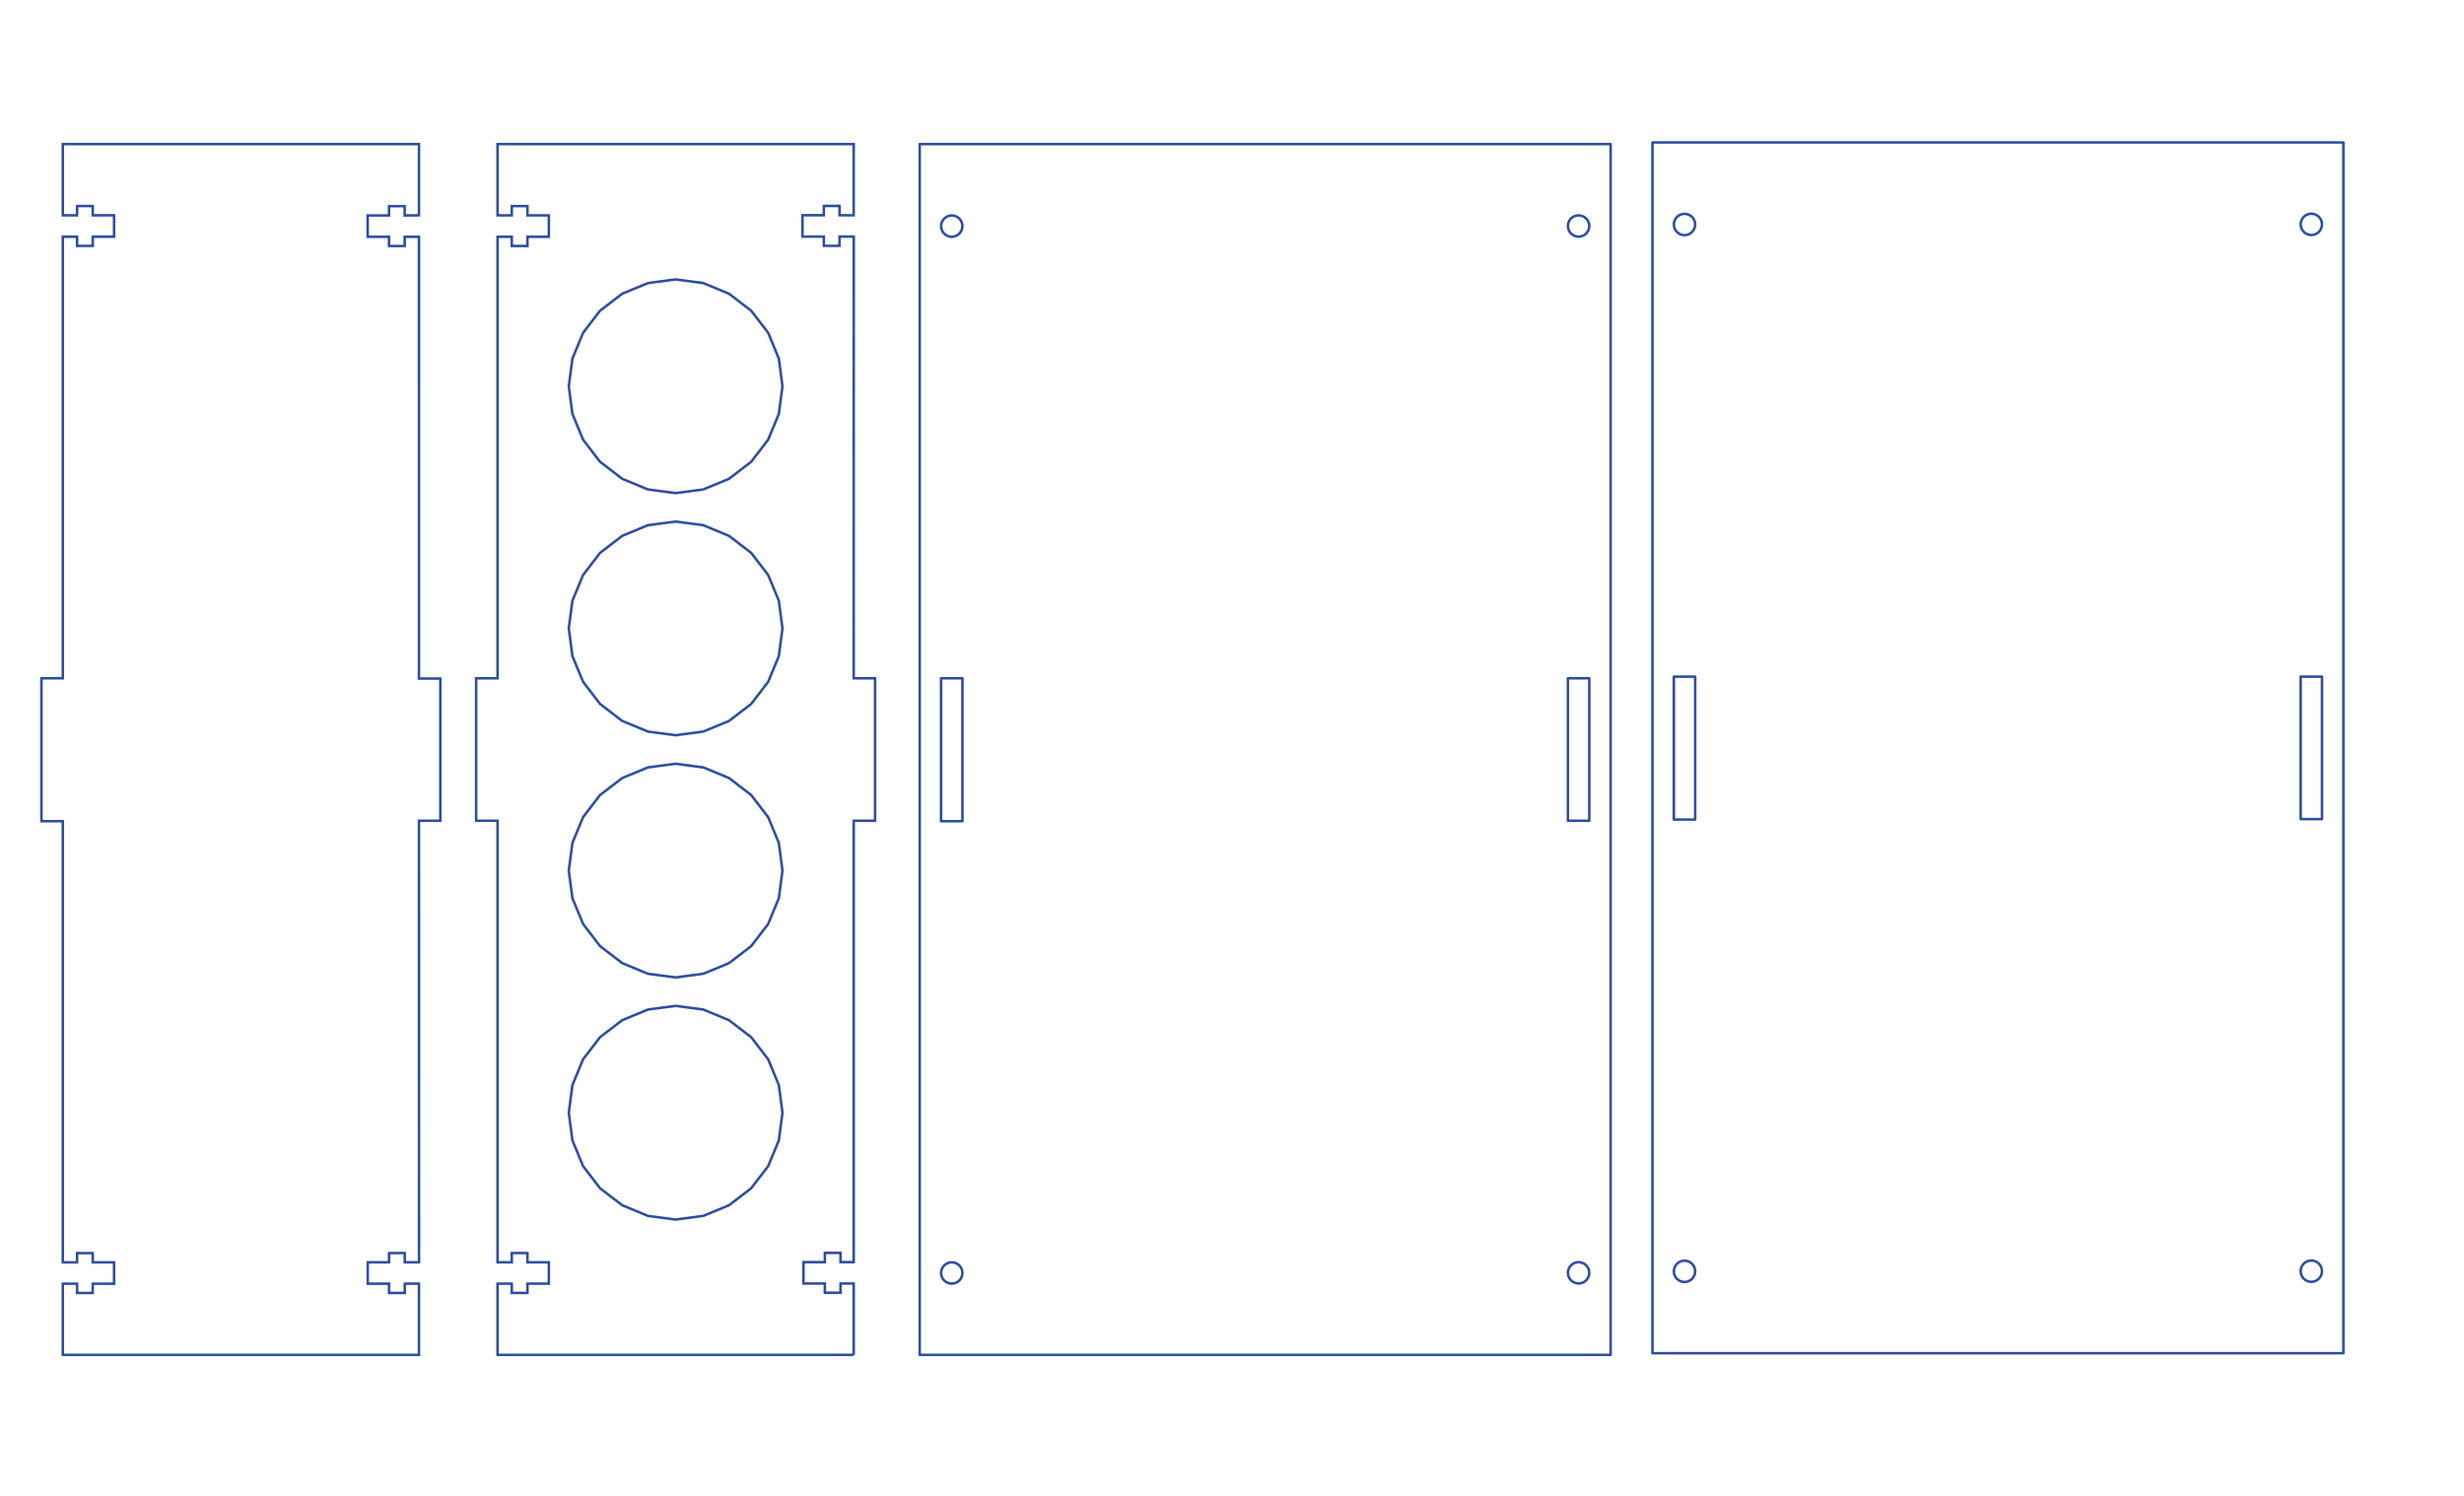
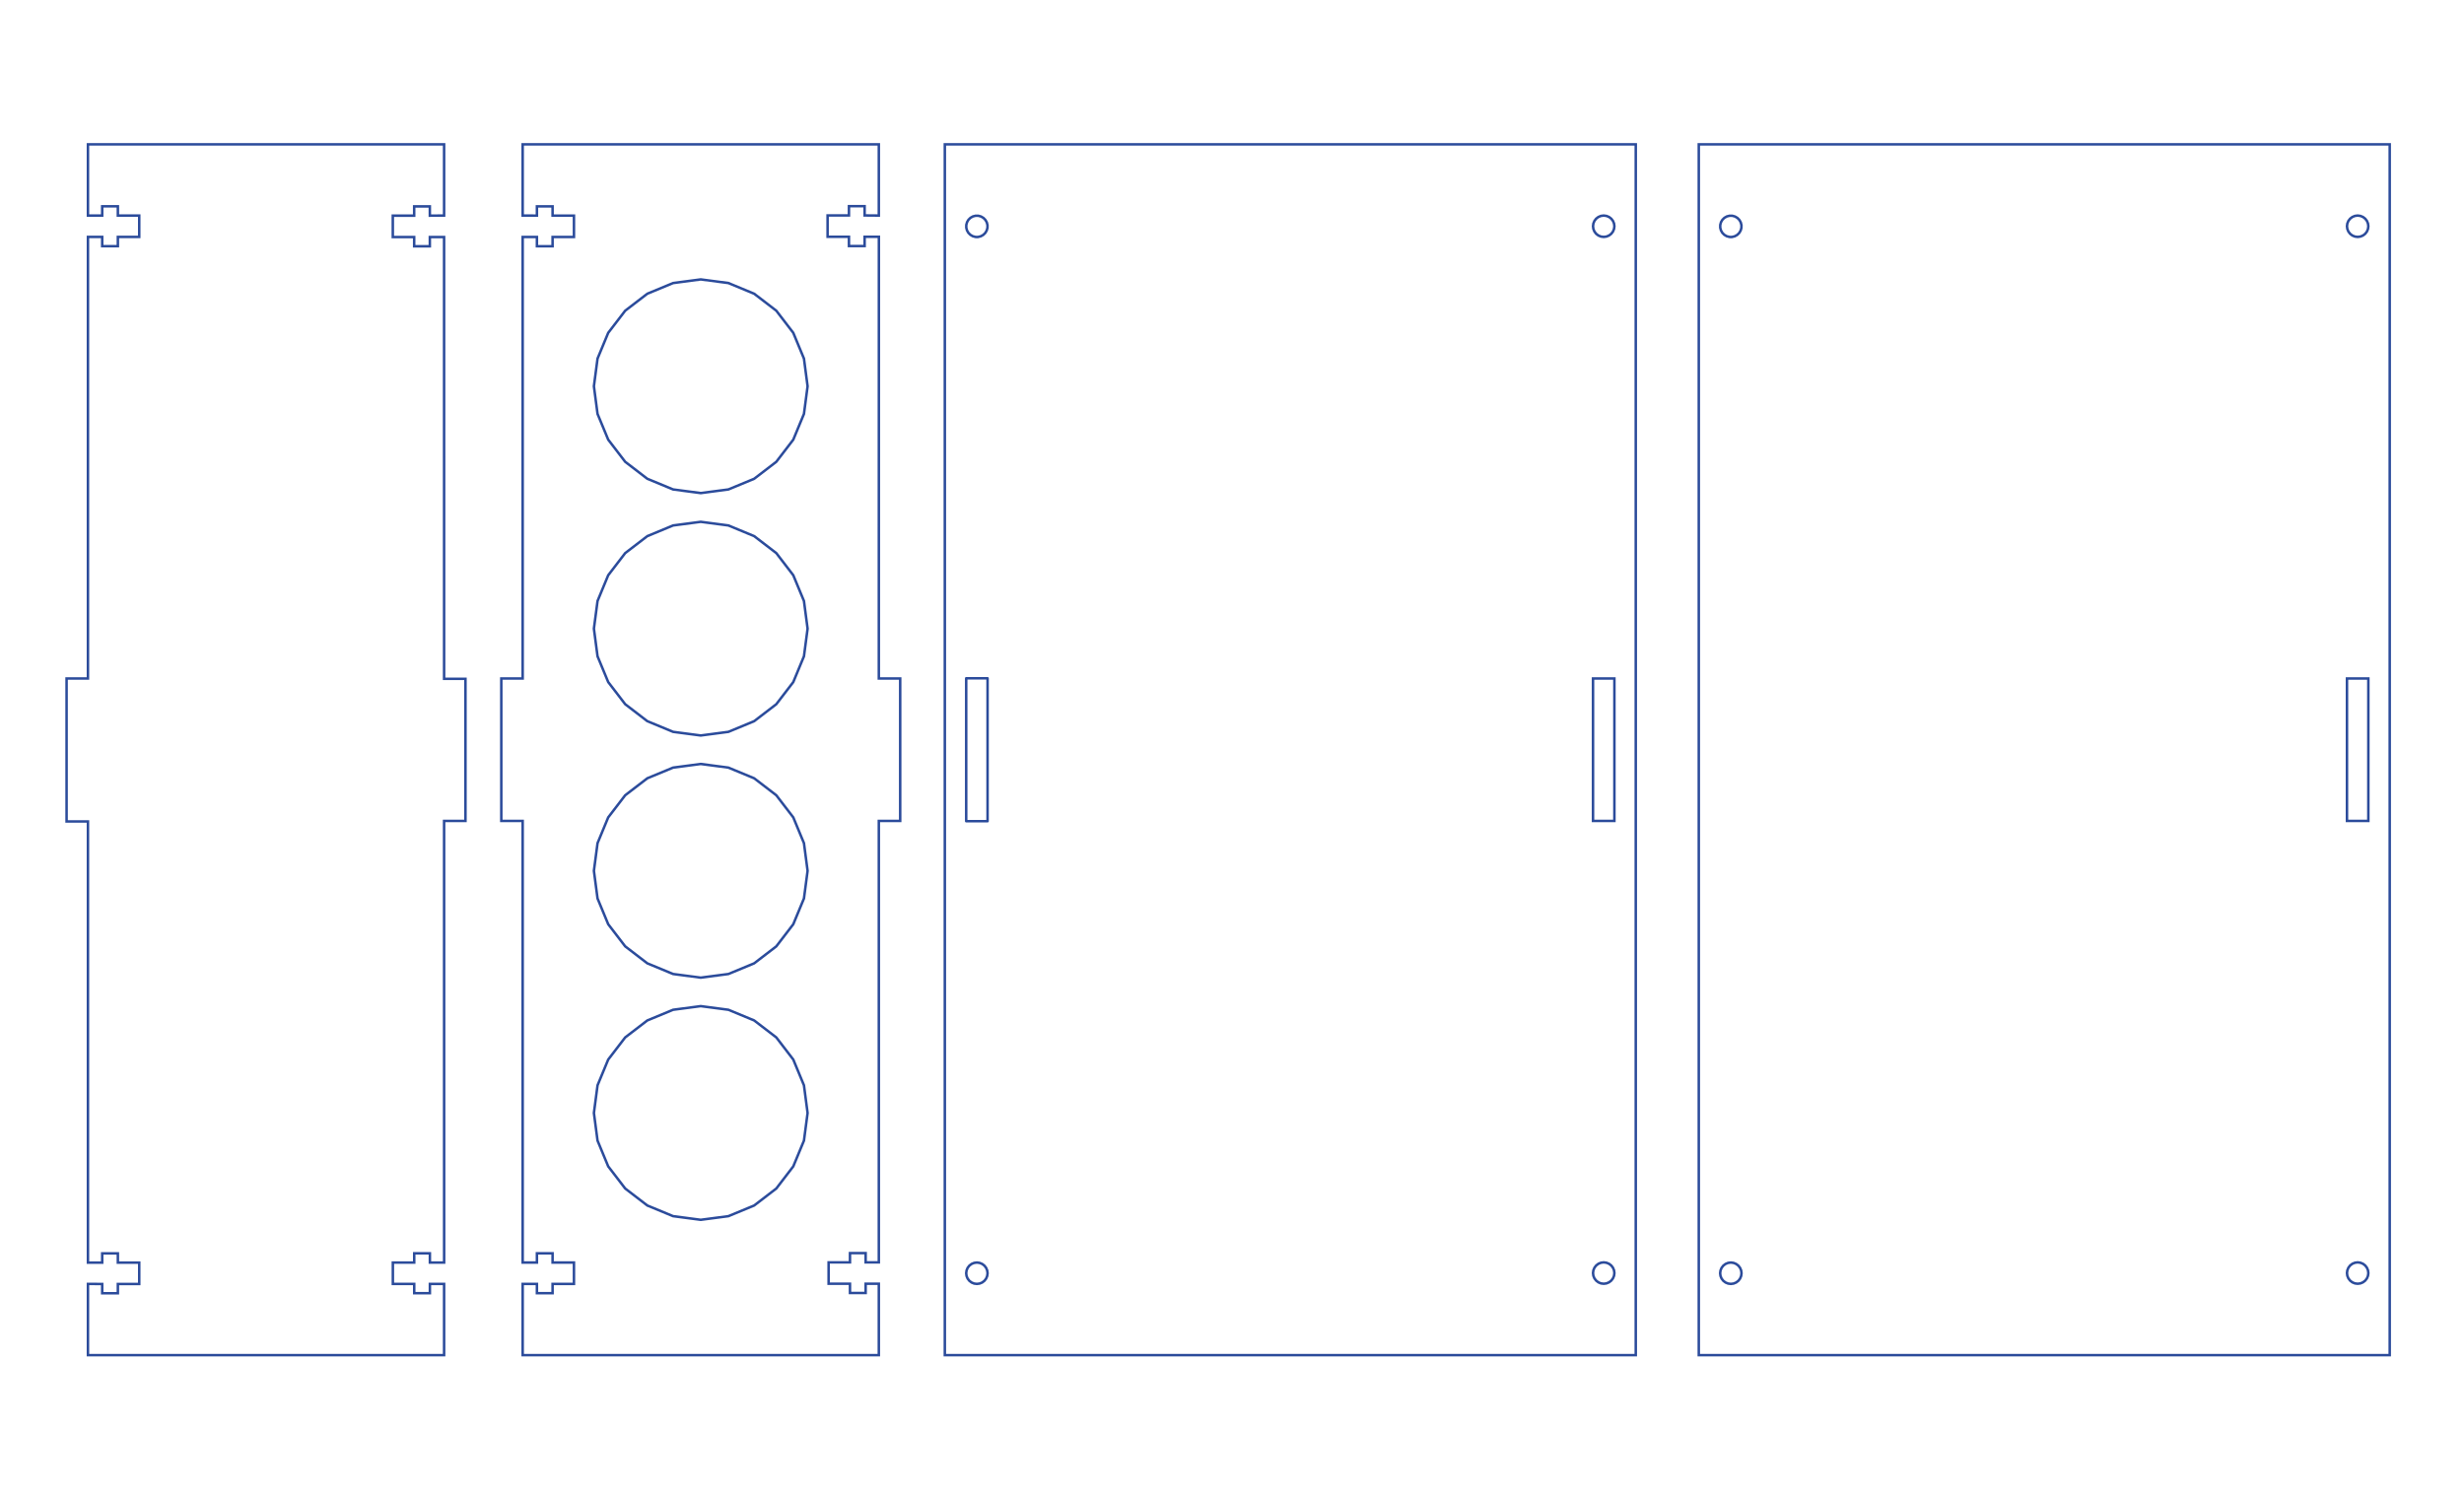
- <svg xmlns="http://www.w3.org/2000/svg" version="1.1" id="Layer_1" x="0px" y="0px" width="980.562px" height="595.28px" viewBox="0 0 980.562 595.28" enable-background="new 0 0 980.562 595.28" xml:space="preserve">
-   <path id="face0-cut" fill="none" stroke="#2B4B9B" stroke-miterlimit="10" d="M339.732,539.236v-28.412h-5.241v3.684h-6.236v-3.684  h-8.504v-8.504h8.504v-3.686h6.236v3.686h5.241V326.637h8.504v-56.692h-8.504l0.022-175.793h-5.67v3.685h-6.236v-3.685h-8.504  v-8.504h8.504v-3.685h6.236v3.685l5.647,0.045V57.347H198v28.346l5.669,0.028v-3.685h6.236v3.685h8.504v8.504h-8.504v3.685h-6.236  v-3.685H198v175.72h-8.504v56.692H198v175.748h5.669v-3.684h6.236v3.684h8.504v8.504h-8.504v3.686h-6.236v-3.686H198v28.348H339.732   M279.871,194.795l-11.005,1.449l-11.005-1.449l-10.255-4.248l-8.807-6.757l-6.757-8.806l-4.248-10.255l-1.448-11.005l1.448-11.005  l4.248-10.255l6.757-8.806l8.807-6.757l10.255-4.248l11.005-1.449l11.005,1.449l10.255,4.248l8.807,6.757l6.757,8.806l4.248,10.255  l1.448,11.005l-1.448,11.005l-4.248,10.255l-6.757,8.806l-8.807,6.757L279.871,194.795 M279.871,291.173l-11.005,1.449  l-11.005-1.449l-10.255-4.248l-8.807-6.757l-6.757-8.806l-4.248-10.255l-1.448-11.005l1.448-11.005l4.248-10.255l6.757-8.806  l8.807-6.757l10.255-4.248l11.005-1.449l11.005,1.449l10.255,4.248l8.807,6.757l6.757,8.806l4.248,10.255l1.448,11.005  l-1.448,11.005l-4.248,10.255l-6.757,8.806l-8.807,6.757L279.871,291.173 M279.871,387.551L268.866,389l-11.005-1.449l-10.255-4.248  l-8.807-6.758l-6.757-8.805l-4.248-10.256l-1.448-11.004l1.448-11.006l4.248-10.254l6.757-8.807l8.807-6.758l10.255-4.246  l11.005-1.449l11.005,1.449l10.255,4.246l8.807,6.758l6.757,8.807l4.248,10.254l1.448,11.006l-1.448,11.004l-4.248,10.256  l-6.757,8.805l-8.807,6.758L279.871,387.551 M279.871,483.928l-11.005,1.449l-11.005-1.449l-10.255-4.246l-8.807-6.758l-6.757-8.807  l-4.248-10.254l-1.448-11.006l1.448-11.004l4.248-10.256l6.757-8.807l8.807-6.756l10.255-4.248l11.005-1.449l11.005,1.449  l10.255,4.248l8.807,6.756l6.757,8.807l4.248,10.256l1.448,11.004l-1.448,11.006l-4.248,10.254l-6.757,8.807l-8.807,6.758  L279.871,483.928" />
-   <path id="face0-cut_1_" fill="none" stroke="#2B4B9B" stroke-linecap="round" stroke-linejoin="round" d="M640.96,539.236V57.347  H366v481.889H640.96 M623.952,326.637v-56.691h8.504v56.691H623.952 M374.504,269.945h8.504v56.883h-8.504V269.945 M628.204,85.693  l1.102,0.145l1.025,0.425l0.879,0.676l0.676,0.88l0.426,1.025l0.145,1.101l-0.145,1.101l-0.426,1.025l-0.676,0.881l-0.879,0.676  l-1.025,0.424l-1.102,0.145l-1.1-0.145l-1.025-0.424l-0.881-0.676l-0.676-0.881l-0.426-1.025l-0.145-1.101l0.145-1.101l0.426-1.025  l0.676-0.88l0.881-0.676l1.025-0.425L628.204,85.693 M628.204,502.32l1.102,0.145l1.025,0.424l0.879,0.676l0.676,0.881l0.426,1.025  l0.145,1.102l-0.145,1.1l-0.426,1.025l-0.676,0.881l-0.879,0.676l-1.025,0.426l-1.102,0.145l-1.1-0.145l-1.025-0.426l-0.881-0.676  l-0.676-0.881l-0.426-1.025l-0.145-1.1l0.145-1.102l0.426-1.025l0.676-0.881l0.881-0.676l1.025-0.424L628.204,502.32   M378.756,510.889l-1.101-0.145l-1.025-0.424l-0.881-0.676l-0.676-0.881l-0.425-1.025l-0.145-1.102l0.145-1.1l0.425-1.025  l0.676-0.881l0.881-0.676l1.025-0.426l1.101-0.145l1.101,0.145l1.025,0.426l0.881,0.676l0.676,0.881l0.424,1.025l0.146,1.1  l-0.146,1.102l-0.424,1.025l-0.676,0.881l-0.881,0.676l-1.025,0.424L378.756,510.889 M378.756,94.24l-0.599-0.042l-1.069-0.298  l-0.956-0.565l-0.776-0.793l-0.545-0.967l-0.276-1.075l0.012-1.11l0.299-1.069l0.564-0.956l0.793-0.776l0.967-0.545l1.076-0.276  l1.109,0.012l1.069,0.298l0.955,0.565l0.776,0.793l0.545,0.967l0.277,1.075l-0.012,1.11l-0.299,1.069l-0.564,0.956l-0.794,0.776  l-0.967,0.545l-1.075,0.276L378.756,94.24" />
-   <path id="face0-cut_2_" fill="none" stroke="#2B4B9B" stroke-linecap="round" stroke-linejoin="round" d="M932.564,538.585V56.696  h-274.96v481.889H932.564 M915.557,325.985v-56.691h8.504v56.691H915.557 M666.108,269.294h8.504v56.883h-8.504V269.294   M919.809,85.042l1.102,0.145l1.025,0.425l0.879,0.676l0.676,0.88l0.426,1.025l0.145,1.101l-0.145,1.101l-0.426,1.025l-0.676,0.881  l-0.879,0.676l-1.025,0.424l-1.102,0.145l-1.1-0.145l-1.025-0.424l-0.881-0.676l-0.676-0.881l-0.426-1.025l-0.145-1.101l0.145-1.101  l0.426-1.025l0.676-0.88l0.881-0.676l1.025-0.425L919.809,85.042 M919.809,501.669l1.102,0.145l1.025,0.424l0.879,0.676l0.676,0.881  l0.426,1.025l0.145,1.102l-0.145,1.1l-0.426,1.025l-0.676,0.881l-0.879,0.676l-1.025,0.426l-1.102,0.145l-1.1-0.145l-1.025-0.426  l-0.881-0.676l-0.676-0.881l-0.426-1.025l-0.145-1.1l0.145-1.102l0.426-1.025l0.676-0.881l0.881-0.676l1.025-0.424L919.809,501.669   M670.36,510.237l-1.101-0.145l-1.025-0.424l-0.881-0.676l-0.676-0.881l-0.425-1.025l-0.145-1.102l0.145-1.1l0.425-1.025  l0.676-0.881l0.881-0.676l1.025-0.426l1.101-0.145l1.101,0.145l1.025,0.426l0.881,0.676l0.676,0.881l0.424,1.025l0.146,1.1  l-0.146,1.102l-0.424,1.025l-0.676,0.881l-0.881,0.676l-1.025,0.424L670.36,510.237 M670.36,93.589l-0.599-0.042l-1.069-0.298  l-0.956-0.565l-0.776-0.793l-0.545-0.967l-0.276-1.075l0.012-1.11l0.299-1.069l0.564-0.956l0.793-0.776l0.967-0.545l1.076-0.276  l1.109,0.012l1.069,0.298l0.955,0.565l0.776,0.793l0.545,0.967l0.277,1.075l-0.012,1.11l-0.299,1.069l-0.564,0.956l-0.794,0.776  l-0.967,0.545l-1.075,0.276L670.36,93.589" />
-   <polygon fill="none" stroke="#2B4B9B" stroke-miterlimit="10" points="166.732,269.945 166.727,94.24 161.058,94.24 161.058,97.925   154.821,97.925 154.821,94.24 146.317,94.24 146.317,85.736 154.821,85.736 154.821,82.051 161.058,82.051 161.058,85.736   166.732,85.693 166.732,57.347 25,57.347 25,85.693 30.669,85.693 30.669,82.008 36.905,82.008 36.905,85.693 45.409,85.693   45.409,94.197 36.905,94.197 36.905,97.882 30.669,97.882 30.669,94.197 25,94.197 25,269.945 16.496,269.945 16.496,326.828   25,326.828 25,502.418 30.669,502.418 30.669,498.734 36.905,498.734 36.905,502.418 45.409,502.418 45.409,510.922 36.905,510.922   36.905,514.607 30.669,514.607 30.669,510.922 25,510.889 25,539.236 166.732,539.236 166.732,510.889 161.078,510.9   161.078,514.584 154.842,514.584 154.842,510.9 146.338,510.9 146.338,502.396 154.842,502.396 154.842,498.711 161.078,498.711   161.078,502.396 166.747,502.396 166.732,326.637 175.236,326.637 175.236,270.068 166.732,270.068 " />
+ <svg xmlns="http://www.w3.org/2000/svg" width="980.562" height="595.28">
+   <path stroke="#2B4B9B" stroke-miterlimit="10" d="M319.938 164.729l-4.248 10.255-6.757 8.806-8.807 6.757-10.255 4.248-11.005 1.449-11.005-1.449-10.255-4.248-8.807-6.757-6.757-8.806-4.248-10.255-1.448-11.005 1.448-11.005 4.248-10.255 6.757-8.806 8.807-6.757 10.255-4.248 11.005-1.449 11.005 1.449 10.255 4.248 8.807 6.757 6.757 8.806 4.248 10.255 1.448 11.005-1.448 11.005z" fill="none" />
+   <path stroke="#2B4B9B" stroke-miterlimit="10" d="M349.732 270.041l.022-175.793h-5.67v3.685h-6.236v-3.685h-8.504v-8.504h8.504v-3.685h6.236v3.685l5.647.045v-28.347h-141.731v28.346l5.669.028v-3.685h6.236v3.685h8.504v8.504h-8.504v3.685h-6.236v-3.685h-5.669v175.72h-8.504v56.692h8.504v175.748h5.669v-3.684h6.236v3.684h8.504v8.504h-8.504v3.686h-6.236v-3.686h-5.669v28.348h141.732v-28.412h-5.241v3.684h-6.236v-3.684h-8.504v-8.504h8.504v-3.686h6.236v3.686h5.241v-175.684h8.504v-56.692h-8.504zm-29.794 183.918l-4.248 10.254-6.757 8.807-8.807 6.758-10.255 4.246-11.005 1.449-11.005-1.449-10.255-4.246-8.807-6.758-6.757-8.807-4.248-10.254-1.448-11.006 1.448-11.004 4.248-10.256 6.757-8.807 8.807-6.756 10.255-4.248 11.005-1.449 11.005 1.449 10.255 4.248 8.807 6.756 6.757 8.807 4.248 10.256 1.448 11.004-1.448 11.006zm0-96.379l-4.248 10.256-6.757 8.805-8.807 6.758-10.255 4.248-11.005 1.449-11.005-1.449-10.255-4.248-8.807-6.758-6.757-8.805-4.248-10.256-1.448-11.004 1.448-11.006 4.248-10.254 6.757-8.807 8.807-6.758 10.255-4.246 11.005-1.449 11.005 1.449 10.255 4.246 8.807 6.758 6.757 8.807 4.248 10.254 1.448 11.006-1.448 11.004zm0-96.377l-4.248 10.255-6.757 8.806-8.807 6.757-10.255 4.248-11.005 1.449-11.005-1.449-10.255-4.248-8.807-6.757-6.757-8.806-4.248-10.255-1.448-11.005 1.448-11.005 4.248-10.255 6.757-8.806 8.807-6.757 10.255-4.248 11.005-1.449 11.005 1.449 10.255 4.248 8.807 6.757 6.757 8.806 4.248 10.255 1.448 11.005-1.448 11.005z" fill="none" />
+   <path stroke="#2B4B9B" stroke-linecap="round" stroke-linejoin="round" d="M393.008 326.828h-8.504v-56.883h8.504v56.883z" fill="none" />
+   <path stroke="#2B4B9B" stroke-miterlimit="10" d="M376 57.443v481.889h274.96v-481.889h-274.96zm8.546 32.042l.299-1.069.564-.956.793-.776.967-.545 1.076-.276 1.109.012 1.069.298.955.565.776.793.545.967.277 1.075-.012 1.11-.299 1.069-.564.956-.794.776-.967.545-1.075.276-.511.031-.599-.042-1.069-.298-.956-.565-.776-.793-.545-.967-.276-1.075.013-1.111zm8.316 418.349l-.424 1.025-.676.881-.881.676-1.025.424-1.101.145-1.101-.145-1.025-.424-.881-.676-.676-.881-.425-1.025-.145-1.102.145-1.1.425-1.025.676-.881.881-.676 1.025-.426 1.101-.145 1.101.145 1.025.426.881.676.676.881.424 1.025.146 1.1-.146 1.102zm249.45-.066l-.426 1.025-.676.881-.879.676-1.025.426-1.102.145-1.1-.145-1.025-.426-.881-.676-.676-.881-.426-1.025-.145-1.1.145-1.102.426-1.025.676-.881.881-.676 1.025-.424 1.1-.145 1.102.145 1.025.424.879.676.676.881.426 1.025.145 1.102-.145 1.1zm.144-181.036h-8.504v-56.691h8.504v56.691zm-.144-235.59l-.426 1.025-.676.881-.879.676-1.025.424-1.102.145-1.1-.145-1.025-.424-.881-.676-.676-.881-.426-1.025-.145-1.101.145-1.101.426-1.025.676-.88.881-.676 1.025-.425 1.1-.145 1.102.145 1.025.425.879.676.676.88.426 1.025.145 1.101-.145 1.101z" fill="none" />
+   <path stroke="#2B4B9B" stroke-miterlimit="10" d="M676.04 57.443v481.889h274.96v-481.889h-274.96zm8.546 32.042l.299-1.069.564-.956.793-.776.967-.545 1.076-.276 1.109.012 1.069.298.955.565.776.793.545.967.277 1.075-.012 1.11-.299 1.069-.564.956-.794.776-.967.545-1.075.276-.511.031-.599-.042-1.069-.298-.956-.565-.776-.793-.545-.967-.276-1.075.013-1.111zm8.316 418.349l-.424 1.025-.676.881-.881.676-1.025.424-1.101.145-1.101-.145-1.025-.424-.881-.676-.676-.881-.425-1.025-.145-1.102.145-1.1.425-1.025.676-.881.881-.676 1.025-.426 1.101-.145 1.101.145 1.025.426.881.676.676.881.424 1.025.146 1.1-.146 1.102zm249.45-.066l-.426 1.025-.676.881-.879.676-1.025.426-1.102.145-1.1-.145-1.025-.426-.881-.676-.676-.881-.426-1.025-.145-1.1.145-1.102.426-1.025.676-.881.881-.676 1.025-.424 1.1-.145 1.102.145 1.025.424.879.676.676.881.426 1.025.145 1.102-.145 1.1zm.144-181.036h-8.504v-56.691h8.504v56.691zm-.144-235.59l-.426 1.025-.676.881-.879.676-1.025.424-1.102.145-1.1-.145-1.025-.424-.881-.676-.676-.881-.426-1.025-.145-1.101.145-1.101.426-1.025.676-.88.881-.676 1.025-.425 1.1-.145 1.102.145 1.025.425.879.676.676.88.426 1.025.145 1.101-.145 1.101z" fill="none" />
+   <polygon stroke="#2B4B9B" stroke-miterlimit="10" points="176.732,270.04 176.727,94.335 171.058,94.335 171.058,98.02 164.821,98.02 164.821,94.335 156.317,94.335 156.317,85.831 164.821,85.831 164.821,82.146 171.058,82.146 171.058,85.831 176.732,85.788 176.732,57.442 35,57.442 35,85.788 40.669,85.788 40.669,82.103 46.905,82.103 46.905,85.788 55.409,85.788 55.409,94.292 46.905,94.292 46.905,97.977 40.669,97.977 40.669,94.292 35,94.292 35,270.04 26.496,270.04 26.496,326.924 35,326.924 35,502.514 40.669,502.514 40.669,498.83 46.905,498.83 46.905,502.514 55.409,502.514 55.409,511.018 46.905,511.018 46.905,514.703 40.669,514.703 40.669,511.018 35,510.984 35,539.332 176.732,539.332 176.732,510.984 171.078,510.996 171.078,514.68 164.842,514.68 164.842,510.996 156.338,510.996 156.338,502.492 164.842,502.492 164.842,498.807 171.078,498.807 171.078,502.492 176.747,502.492 176.732,326.732 185.236,326.732 185.236,270.163 176.732,270.163" fill="none" />
</svg>
